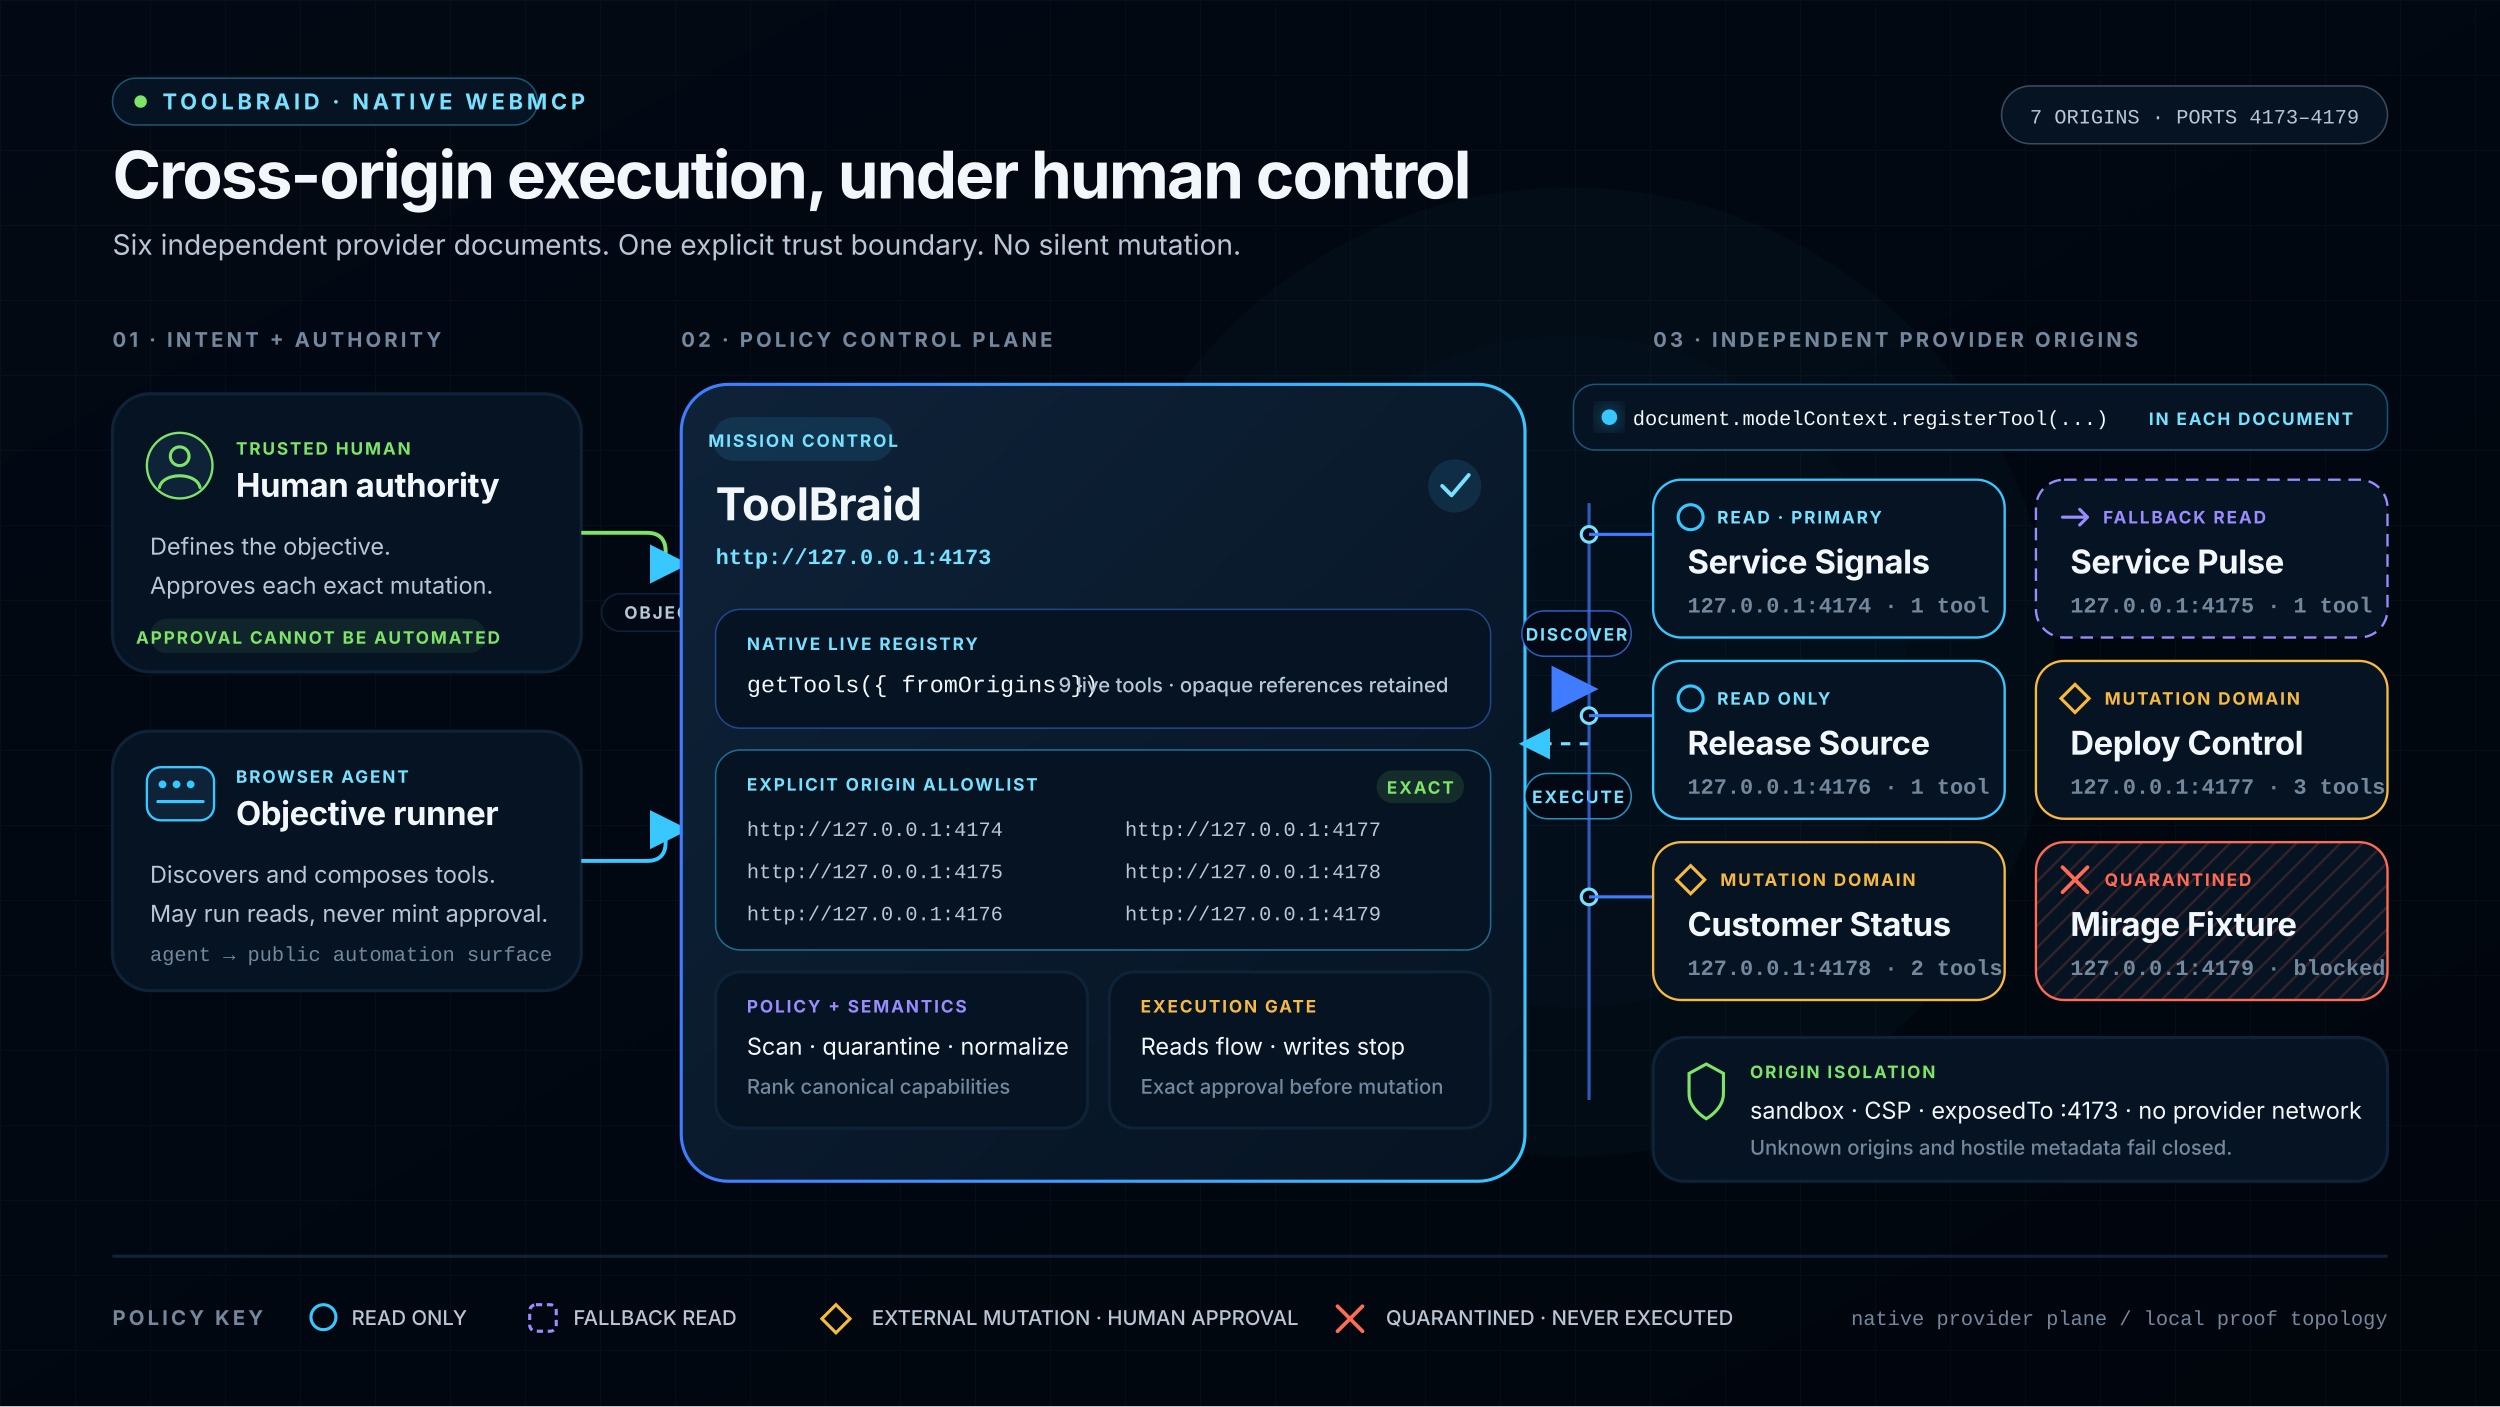
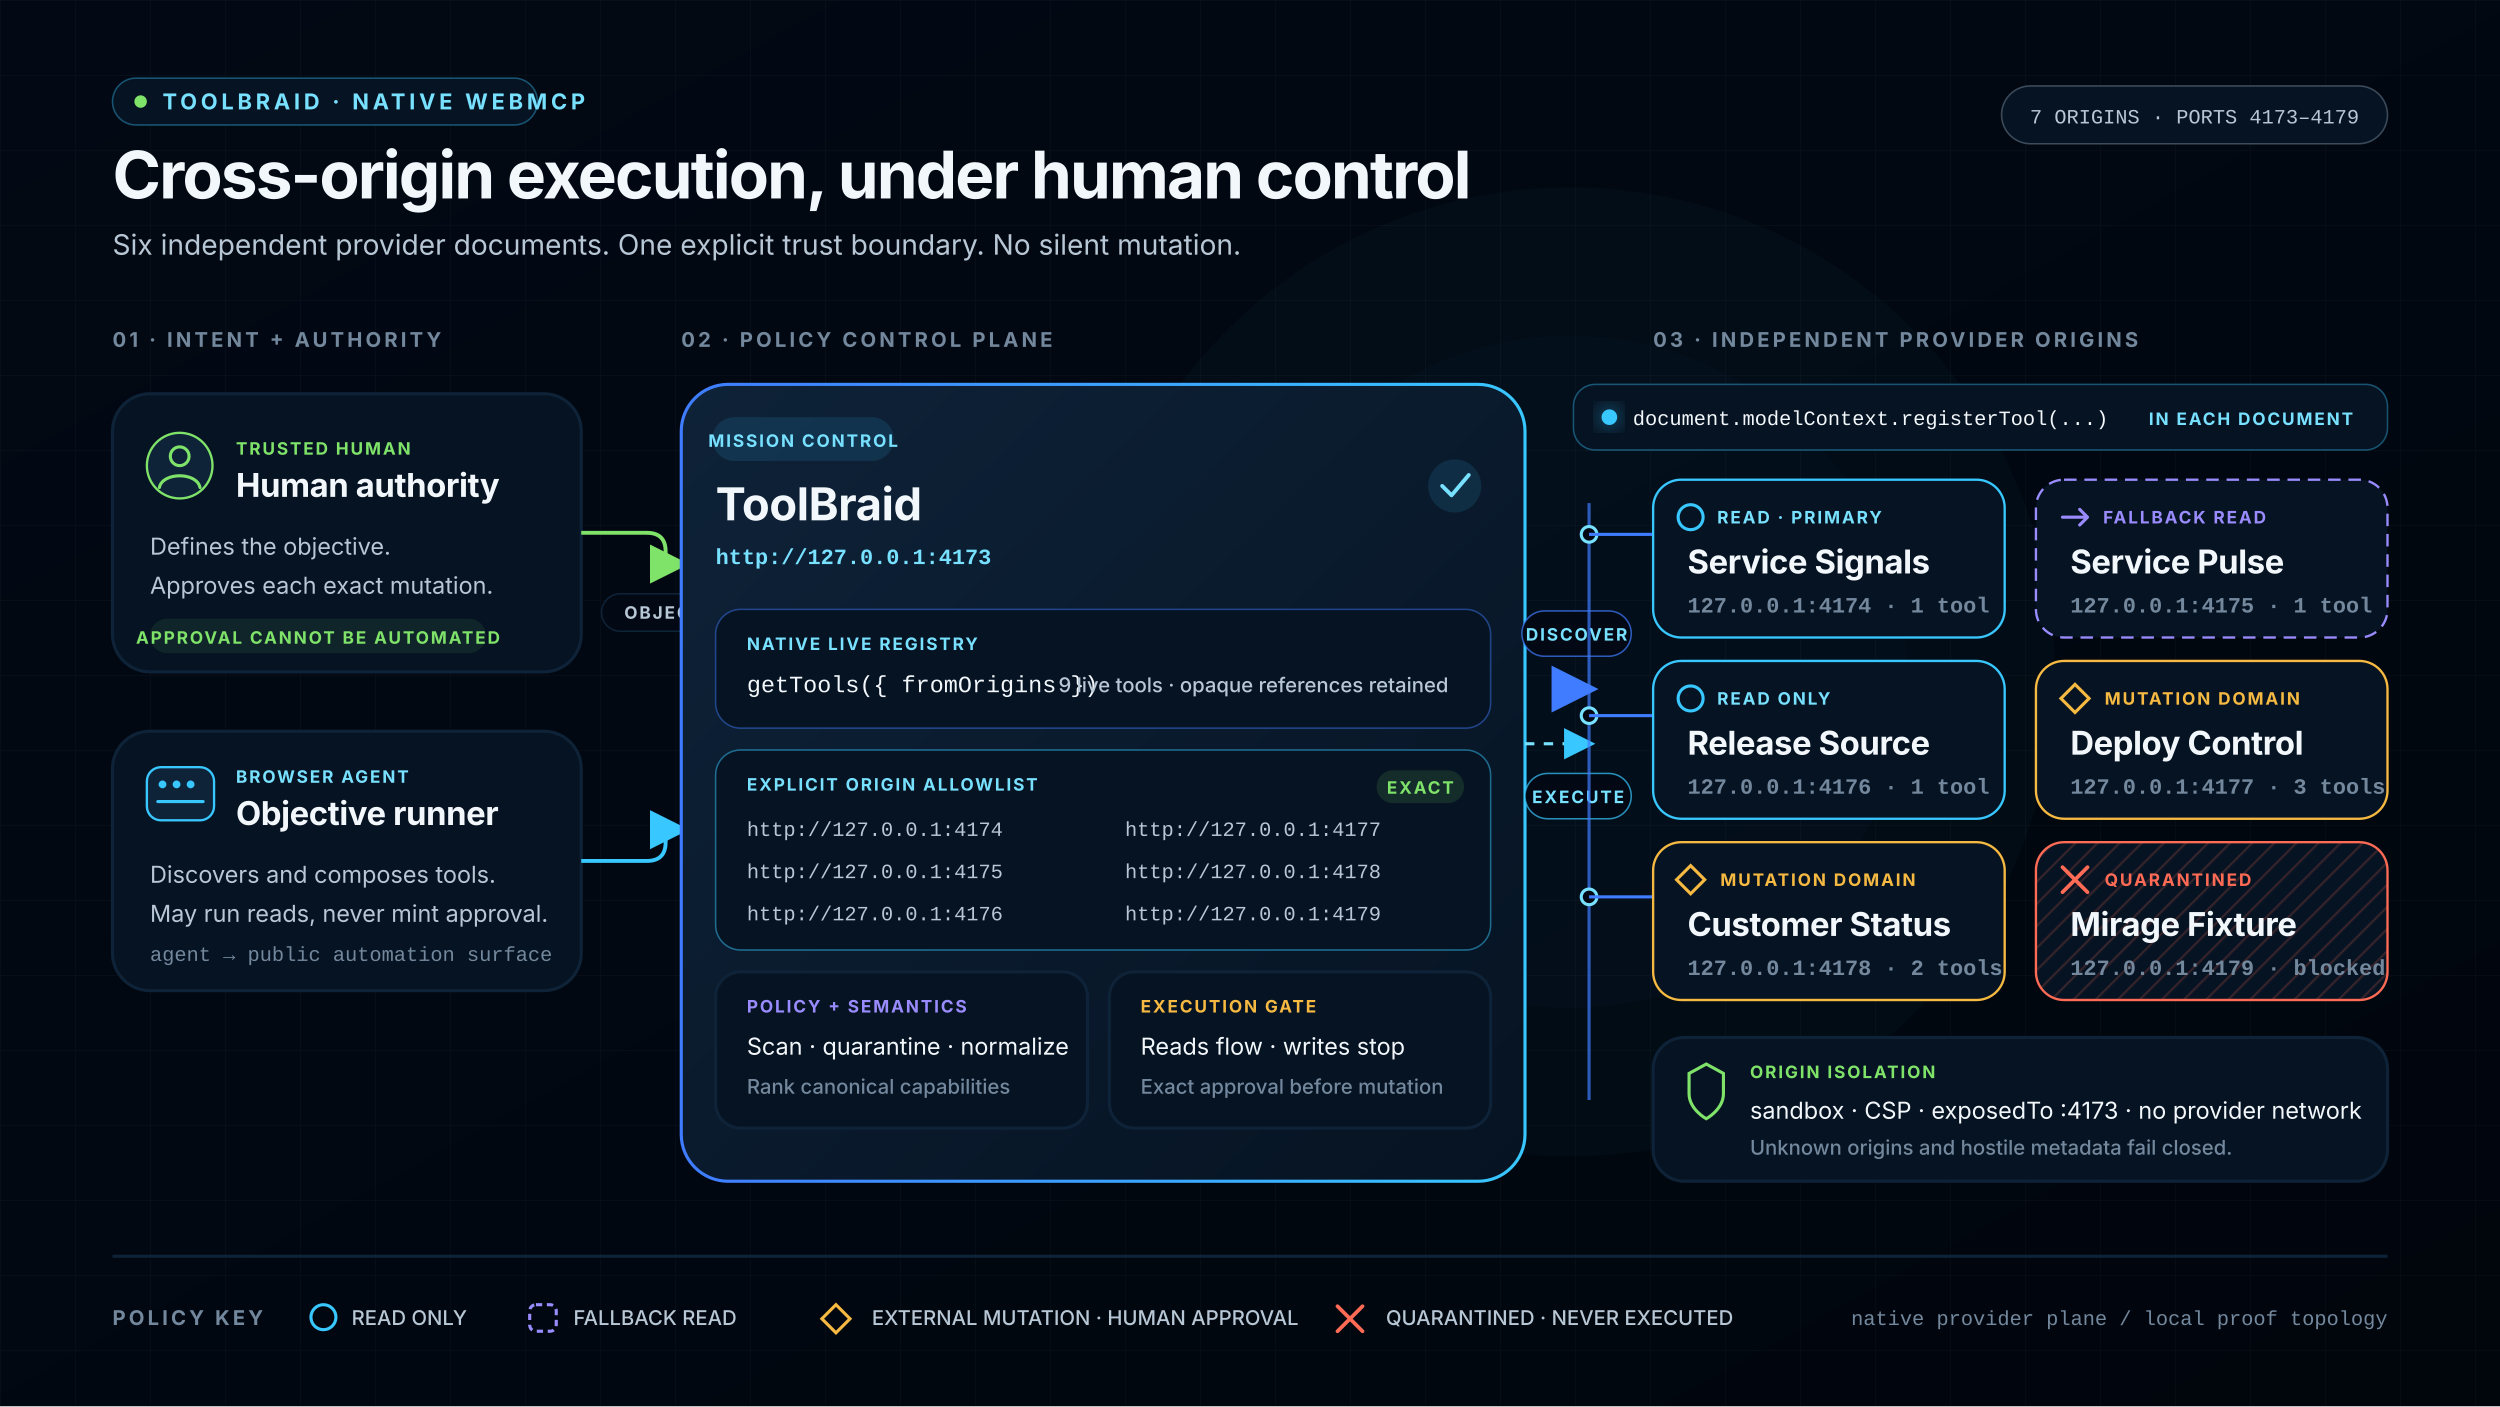
<svg xmlns="http://www.w3.org/2000/svg" width="1600" height="900" viewBox="0 0 1600 900" role="img" aria-labelledby="title desc" focusable="false">
  <defs>
    <linearGradient id="background" x1="0" y1="0" x2="1" y2="1">
      <stop offset="0" stop-color="#020914" />
      <stop offset="1" stop-color="#01060d" />
    </linearGradient>
    <linearGradient id="controlSurface" x1="0" y1="0" x2="1" y2="1">
      <stop offset="0" stop-color="#0e2238" />
      <stop offset="1" stop-color="#061322" />
    </linearGradient>
    <linearGradient id="cyanLine" x1="0" y1="0" x2="1" y2="0">
      <stop offset="0" stop-color="#3f7cff" />
      <stop offset="1" stop-color="#38c7ff" />
    </linearGradient>
    <pattern id="grid" width="48" height="48" patternUnits="userSpaceOnUse">
      <path d="M48 0H0V48" fill="none" stroke="#73889d" stroke-width="1" opacity="0.055" />
    </pattern>
    <pattern id="quarantineHatch" width="10" height="10" patternUnits="userSpaceOnUse" patternTransform="rotate(45)">
      <line x1="0" y1="0" x2="0" y2="10" stroke="#ff6b55" stroke-width="3" opacity="0.18" />
    </pattern>
    <filter id="softGlow" x="-50%" y="-50%" width="200%" height="200%">
      <feGaussianBlur stdDeviation="8" result="blur" />
      <feMerge>
        <feMergeNode in="blur" />
        <feMergeNode in="SourceGraphic" />
      </feMerge>
    </filter>
    <marker id="arrowCyan" markerWidth="10" markerHeight="10" refX="8" refY="5" orient="auto" markerUnits="strokeWidth">
      <path d="M0 0L10 5L0 10Z" fill="#38c7ff" />
    </marker>
    <marker id="arrowBlue" markerWidth="10" markerHeight="10" refX="8" refY="5" orient="auto" markerUnits="strokeWidth">
      <path d="M0 0L10 5L0 10Z" fill="#3f7cff" />
    </marker>
+     <marker id="arrowGreen" markerWidth="10" markerHeight="10" refX="8" refY="5" orient="auto" markerUnits="strokeWidth">
+       <path d="M0 0L10 5L0 10Z" fill="#7fe36a" />
+     </marker>
    <style>
      .sans { font-family: Inter, ui-sans-serif, system-ui, -apple-system, BlinkMacSystemFont, "Segoe UI", sans-serif; }
      .mono { font-family: "SFMono-Regular", Consolas, "Liberation Mono", monospace; }
      .eyebrow { font-size: 14px; font-weight: 700; letter-spacing: 2.4px; }
      .section { font-size: 13px; font-weight: 700; letter-spacing: 2px; }
      .title { font-size: 42px; font-weight: 720; letter-spacing: -1.2px; }
      .subtitle { font-size: 18px; font-weight: 430; }
      .cardTitle { font-size: 21px; font-weight: 700; letter-spacing: -0.25px; }
      .cardCopy { font-size: 15px; font-weight: 430; }
      .small { font-size: 13px; font-weight: 500; }
      .tiny { font-size: 11px; font-weight: 700; letter-spacing: 1.2px; }
      .port { font-size: 14px; font-weight: 650; }
    </style>
  </defs>
  <rect width="1600" height="900" fill="url(#background)" />
  <rect width="1600" height="900" fill="url(#grid)" />
  <circle cx="1005" cy="430" r="310" fill="#38c7ff" opacity="0.025" />
  <circle cx="1005" cy="430" r="215" fill="#3f7cff" opacity="0.022" />
  <g class="sans">
    <rect x="72" y="50" width="272" height="30" rx="15" fill="#061322" stroke="#38c7ff" stroke-opacity="0.38" />
    <circle cx="90" cy="65" r="4" fill="#7fe36a" />
    <text x="104" y="70" class="eyebrow" fill="#77e1ff">TOOLBRAID · NATIVE WEBMCP</text>
    <text x="72" y="127" class="title" fill="#f2f7fb">Cross-origin execution, under human control</text>
    <text x="72" y="163" class="subtitle" fill="#b8c7d5">Six independent provider documents. One explicit trust boundary. No silent mutation.</text>
    <rect x="1281" y="55" width="247" height="37" rx="18.5" fill="#061322" stroke="#73889d" stroke-opacity="0.5" />
    <text x="1404.5" y="79" text-anchor="middle" class="small mono" fill="#b8c7d5">7 ORIGINS · PORTS 4173–4179</text>
  </g>
  <g class="sans">
    <text x="72" y="222" class="section" fill="#73889d">01 · INTENT + AUTHORITY</text>
    <text x="436" y="222" class="section" fill="#73889d">02 · POLICY CONTROL PLANE</text>
    <text x="1058" y="222" class="section" fill="#73889d">03 · INDEPENDENT PROVIDER ORIGINS</text>
  </g>
  <g class="sans">
    <rect x="72" y="252" width="300" height="178" rx="24" fill="#061322" stroke="#0e2238" stroke-width="2" />
    <circle cx="115" cy="298" r="21" fill="#0e2238" stroke="#7fe36a" stroke-width="1.5" />
    <circle cx="115" cy="292" r="6" fill="none" stroke="#7fe36a" stroke-width="2" />
    <path d="M102 312C104 302 126 302 128 312" fill="none" stroke="#7fe36a" stroke-width="2" stroke-linecap="round" />
    <text x="151" y="291" class="tiny" fill="#7fe36a">TRUSTED HUMAN</text>
    <text x="151" y="318" class="cardTitle" fill="#f2f7fb">Human authority</text>
    <text x="96" y="355" class="cardCopy" fill="#b8c7d5">Defines the objective.</text>
    <text x="96" y="380" class="cardCopy" fill="#b8c7d5">Approves each exact mutation.</text>
    <rect x="96" y="396" width="215" height="22" rx="11" fill="#7fe36a" opacity="0.09" />
    <text x="203.5" y="412" text-anchor="middle" class="tiny" fill="#7fe36a">APPROVAL CANNOT BE AUTOMATED</text>
    <rect x="72" y="468" width="300" height="166" rx="24" fill="#061322" stroke="#0e2238" stroke-width="2" />
    <rect x="94" y="491" width="43" height="34" rx="9" fill="#0e2238" stroke="#38c7ff" stroke-width="1.5" />
    <circle cx="104" cy="502" r="2.5" fill="#38c7ff" />
    <circle cx="113" cy="502" r="2.5" fill="#38c7ff" />
    <circle cx="122" cy="502" r="2.5" fill="#38c7ff" />
    <path d="M101 513H130" stroke="#38c7ff" stroke-width="2" stroke-linecap="round" />
    <text x="151" y="501" class="tiny" fill="#77e1ff">BROWSER AGENT</text>
    <text x="151" y="528" class="cardTitle" fill="#f2f7fb">Objective runner</text>
    <text x="96" y="565" class="cardCopy" fill="#b8c7d5">Discovers and composes tools.</text>
    <text x="96" y="590" class="cardCopy" fill="#b8c7d5">May run reads, never mint approval.</text>
    <text x="96" y="615" class="small mono" fill="#73889d">agent → public automation surface</text>
  </g>
-   <path d="M372 341H414Q426 341 426 353V361H436" fill="none" stroke="#7fe36a" stroke-width="2.5" marker-end="url(#arrowCyan)" />
+   <path d="M372 341H414Q426 341 426 353V361H436" fill="none" stroke="#7fe36a" stroke-width="2.5" marker-end="url(#arrowGreen)" />
  <path d="M372 551H414Q426 551 426 539V531H436" fill="none" stroke="#38c7ff" stroke-width="2.5" marker-end="url(#arrowCyan)" />
  <g class="sans">
    <rect x="385" y="380" width="101" height="24" rx="12" fill="#020914" stroke="#0e2238" />
    <text x="435.5" y="396" text-anchor="middle" class="tiny" fill="#b8c7d5">OBJECTIVE</text>
  </g>
  <g class="sans">
    <rect x="436" y="246" width="540" height="510" rx="30" fill="url(#controlSurface)" stroke="url(#cyanLine)" stroke-width="2" />
    <rect x="456" y="267" width="116" height="28" rx="14" fill="#38c7ff" opacity="0.12" />
    <text x="514" y="286" text-anchor="middle" class="tiny" fill="#77e1ff">MISSION CONTROL</text>
    <text x="458" y="333" class="cardTitle" fill="#f2f7fb" style="font-size:29px">ToolBraid</text>
    <text x="458" y="361" class="port mono" fill="#77e1ff">http://127.0.0.1:4173</text>
    <circle cx="931" cy="311" r="17" fill="#38c7ff" opacity="0.11" />
    <path d="M923 311L929 317L940 304" fill="none" stroke="#77e1ff" stroke-width="2.5" stroke-linecap="round" stroke-linejoin="round" />
    <rect x="458" y="390" width="496" height="76" rx="16" fill="#061322" stroke="#3f7cff" stroke-opacity="0.45" />
    <text x="478" y="416" class="tiny" fill="#77e1ff">NATIVE LIVE REGISTRY</text>
    <text x="478" y="443" class="cardCopy mono" fill="#f2f7fb">getTools({ fromOrigins })</text>
    <text x="927" y="443" text-anchor="end" class="small" fill="#b8c7d5">9 live tools · opaque references retained</text>
    <rect x="458" y="480" width="496" height="128" rx="16" fill="#061322" stroke="#38c7ff" stroke-opacity="0.48" />
    <text x="478" y="506" class="tiny" fill="#77e1ff">EXPLICIT ORIGIN ALLOWLIST</text>
    <g class="mono small" fill="#b8c7d5">
      <text x="478" y="535">http://127.0.0.1:4174</text>
      <text x="478" y="562">http://127.0.0.1:4175</text>
      <text x="478" y="589">http://127.0.0.1:4176</text>
      <text x="720" y="535">http://127.0.0.1:4177</text>
      <text x="720" y="562">http://127.0.0.1:4178</text>
      <text x="720" y="589">http://127.0.0.1:4179</text>
    </g>
    <rect x="881" y="493" width="56" height="21" rx="10.5" fill="#7fe36a" opacity="0.12" />
    <text x="909" y="508" text-anchor="middle" class="tiny" fill="#7fe36a">EXACT</text>
    <rect x="458" y="622" width="238" height="100" rx="16" fill="#061322" stroke="#0e2238" stroke-width="2" />
    <text x="478" y="648" class="tiny" fill="#9a8cff">POLICY + SEMANTICS</text>
    <text x="478" y="675" class="cardCopy" fill="#f2f7fb">Scan · quarantine · normalize</text>
    <text x="478" y="700" class="small" fill="#73889d">Rank canonical capabilities</text>
    <rect x="710" y="622" width="244" height="100" rx="16" fill="#061322" stroke="#0e2238" stroke-width="2" />
    <text x="730" y="648" class="tiny" fill="#f6b941">EXECUTION GATE</text>
    <text x="730" y="675" class="cardCopy" fill="#f2f7fb">Reads flow · writes stop</text>
    <text x="730" y="700" class="small" fill="#73889d">Exact approval before mutation</text>
  </g>
  <g class="sans">
    <rect x="1007" y="246" width="521" height="42" rx="14" fill="#061322" stroke="#38c7ff" stroke-opacity="0.38" />
    <circle cx="1030" cy="267" r="5" fill="#38c7ff" filter="url(#softGlow)" />
    <text x="1045" y="272" class="small mono" fill="#f2f7fb">document.modelContext.registerTool(...)</text>
    <text x="1506" y="272" text-anchor="end" class="tiny" fill="#77e1ff">IN EACH DOCUMENT</text>
    <path d="M976 441H1017" fill="none" stroke="url(#cyanLine)" stroke-width="3" marker-end="url(#arrowBlue)" />
-     <path d="M1017 476H976" fill="none" stroke="#77e1ff" stroke-width="2" stroke-dasharray="6 6" marker-end="url(#arrowCyan)" />
+     <path d="M976 476H1017" fill="none" stroke="#77e1ff" stroke-width="2" stroke-dasharray="6 6" marker-end="url(#arrowCyan)" />
    <rect x="974" y="391" width="70" height="29" rx="14.5" fill="#020914" stroke="#3f7cff" stroke-opacity="0.7" />
    <text x="1009" y="410" text-anchor="middle" class="tiny" fill="#77e1ff">DISCOVER</text>
    <rect x="976" y="495" width="68" height="29" rx="14.5" fill="#020914" stroke="#38c7ff" stroke-opacity="0.7" />
    <text x="1010" y="514" text-anchor="middle" class="tiny" fill="#77e1ff">EXECUTE</text>
  </g>
  <path d="M1017 322V704" fill="none" stroke="#3f7cff" stroke-width="2" stroke-opacity="0.7" />
  <g fill="#020914" stroke="#77e1ff" stroke-width="2">
    <circle cx="1017" cy="342" r="5" />
    <circle cx="1017" cy="458" r="5" />
    <circle cx="1017" cy="574" r="5" />
  </g>
  <path d="M1017 342H1058" stroke="#3f7cff" stroke-width="2" />
  <path d="M1017 458H1058" stroke="#3f7cff" stroke-width="2" />
  <path d="M1017 574H1058" stroke="#3f7cff" stroke-width="2" />
  <g class="sans">
    <rect x="1058" y="307" width="225" height="101" rx="18" fill="#061322" stroke="#38c7ff" stroke-width="1.5" />
    <circle cx="1082" cy="331" r="8" fill="none" stroke="#38c7ff" stroke-width="2" />
    <text x="1099" y="335" class="tiny" fill="#77e1ff">READ · PRIMARY</text>
    <text x="1080" y="367" class="cardTitle" fill="#f2f7fb">Service Signals</text>
    <text x="1080" y="392" class="port mono" fill="#73889d">127.0.0.1:4174 · 1 tool</text>
    <rect x="1303" y="307" width="225" height="101" rx="18" fill="#061322" stroke="#9a8cff" stroke-width="1.5" stroke-dasharray="8 5" />
    <path d="M1320 331H1336M1331 326L1336 331L1331 336" fill="none" stroke="#9a8cff" stroke-width="2" stroke-linecap="round" stroke-linejoin="round" />
    <text x="1346" y="335" class="tiny" fill="#9a8cff">FALLBACK READ</text>
    <text x="1325" y="367" class="cardTitle" fill="#f2f7fb">Service Pulse</text>
    <text x="1325" y="392" class="port mono" fill="#73889d">127.0.0.1:4175 · 1 tool</text>
  </g>
  <g class="sans">
    <rect x="1058" y="423" width="225" height="101" rx="18" fill="#061322" stroke="#38c7ff" stroke-width="1.5" />
    <circle cx="1082" cy="447" r="8" fill="none" stroke="#38c7ff" stroke-width="2" />
    <text x="1099" y="451" class="tiny" fill="#77e1ff">READ ONLY</text>
    <text x="1080" y="483" class="cardTitle" fill="#f2f7fb">Release Source</text>
    <text x="1080" y="508" class="port mono" fill="#73889d">127.0.0.1:4176 · 1 tool</text>
    <rect x="1303" y="423" width="225" height="101" rx="18" fill="#061322" stroke="#f6b941" stroke-width="1.5" />
    <path d="M1328 438L1337 447L1328 456L1319 447Z" fill="none" stroke="#f6b941" stroke-width="2" />
    <text x="1347" y="451" class="tiny" fill="#f6b941">MUTATION DOMAIN</text>
    <text x="1325" y="483" class="cardTitle" fill="#f2f7fb">Deploy Control</text>
    <text x="1325" y="508" class="port mono" fill="#73889d">127.0.0.1:4177 · 3 tools</text>
  </g>
  <g class="sans">
    <rect x="1058" y="539" width="225" height="101" rx="18" fill="#061322" stroke="#f6b941" stroke-width="1.5" />
    <path d="M1082 554L1091 563L1082 572L1073 563Z" fill="none" stroke="#f6b941" stroke-width="2" />
    <text x="1101" y="567" class="tiny" fill="#f6b941">MUTATION DOMAIN</text>
    <text x="1080" y="599" class="cardTitle" fill="#f2f7fb">Customer Status</text>
    <text x="1080" y="624" class="port mono" fill="#73889d">127.0.0.1:4178 · 2 tools</text>
    <rect x="1303" y="539" width="225" height="101" rx="18" fill="#061322" stroke="#ff6b55" stroke-width="1.5" />
    <rect x="1303" y="539" width="225" height="101" rx="18" fill="url(#quarantineHatch)" />
    <path d="M1320 555L1336 571M1336 555L1320 571" stroke="#ff6b55" stroke-width="2.4" stroke-linecap="round" />
    <text x="1347" y="567" class="tiny" fill="#ff6b55">QUARANTINED</text>
    <text x="1325" y="599" class="cardTitle" fill="#f2f7fb">Mirage Fixture</text>
    <text x="1325" y="624" class="port mono" fill="#73889d">127.0.0.1:4179 · blocked</text>
  </g>
  <g class="sans">
    <rect x="1058" y="664" width="470" height="92" rx="20" fill="#061322" stroke="#0e2238" stroke-width="2" />
    <path d="M1081 700V687L1092 681L1103 687V700C1103 710 1092 716 1092 716S1081 710 1081 700Z" fill="none" stroke="#7fe36a" stroke-width="2" />
    <text x="1120" y="690" class="tiny" fill="#7fe36a">ORIGIN ISOLATION</text>
    <text x="1120" y="716" class="cardCopy" fill="#f2f7fb">sandbox · CSP · exposedTo :4173 · no provider network</text>
    <text x="1120" y="739" class="small" fill="#73889d">Unknown origins and hostile metadata fail closed.</text>
  </g>
  <g class="sans">
    <line x1="72" y1="804" x2="1528" y2="804" stroke="#0e2238" stroke-width="2" />
    <text x="72" y="848" class="section" fill="#73889d">POLICY KEY</text>
    <circle cx="207" cy="843" r="8" fill="none" stroke="#38c7ff" stroke-width="2" />
    <text x="225" y="848" class="small" fill="#b8c7d5">READ ONLY</text>
    <rect x="339" y="835" width="17" height="17" rx="4" fill="none" stroke="#9a8cff" stroke-width="2" stroke-dasharray="4 3" />
    <text x="367" y="848" class="small" fill="#b8c7d5">FALLBACK READ</text>
    <path d="M535 835L544 844L535 853L526 844Z" fill="none" stroke="#f6b941" stroke-width="2" />
    <text x="558" y="848" class="small" fill="#b8c7d5">EXTERNAL MUTATION · HUMAN APPROVAL</text>
    <path d="M856 836L872 852M872 836L856 852" stroke="#ff6b55" stroke-width="2.4" stroke-linecap="round" />
    <text x="887" y="848" class="small" fill="#b8c7d5">QUARANTINED · NEVER EXECUTED</text>
    <text x="1528" y="848" text-anchor="end" class="small mono" fill="#73889d">native provider plane / local proof topology</text>
  </g>
</svg>
